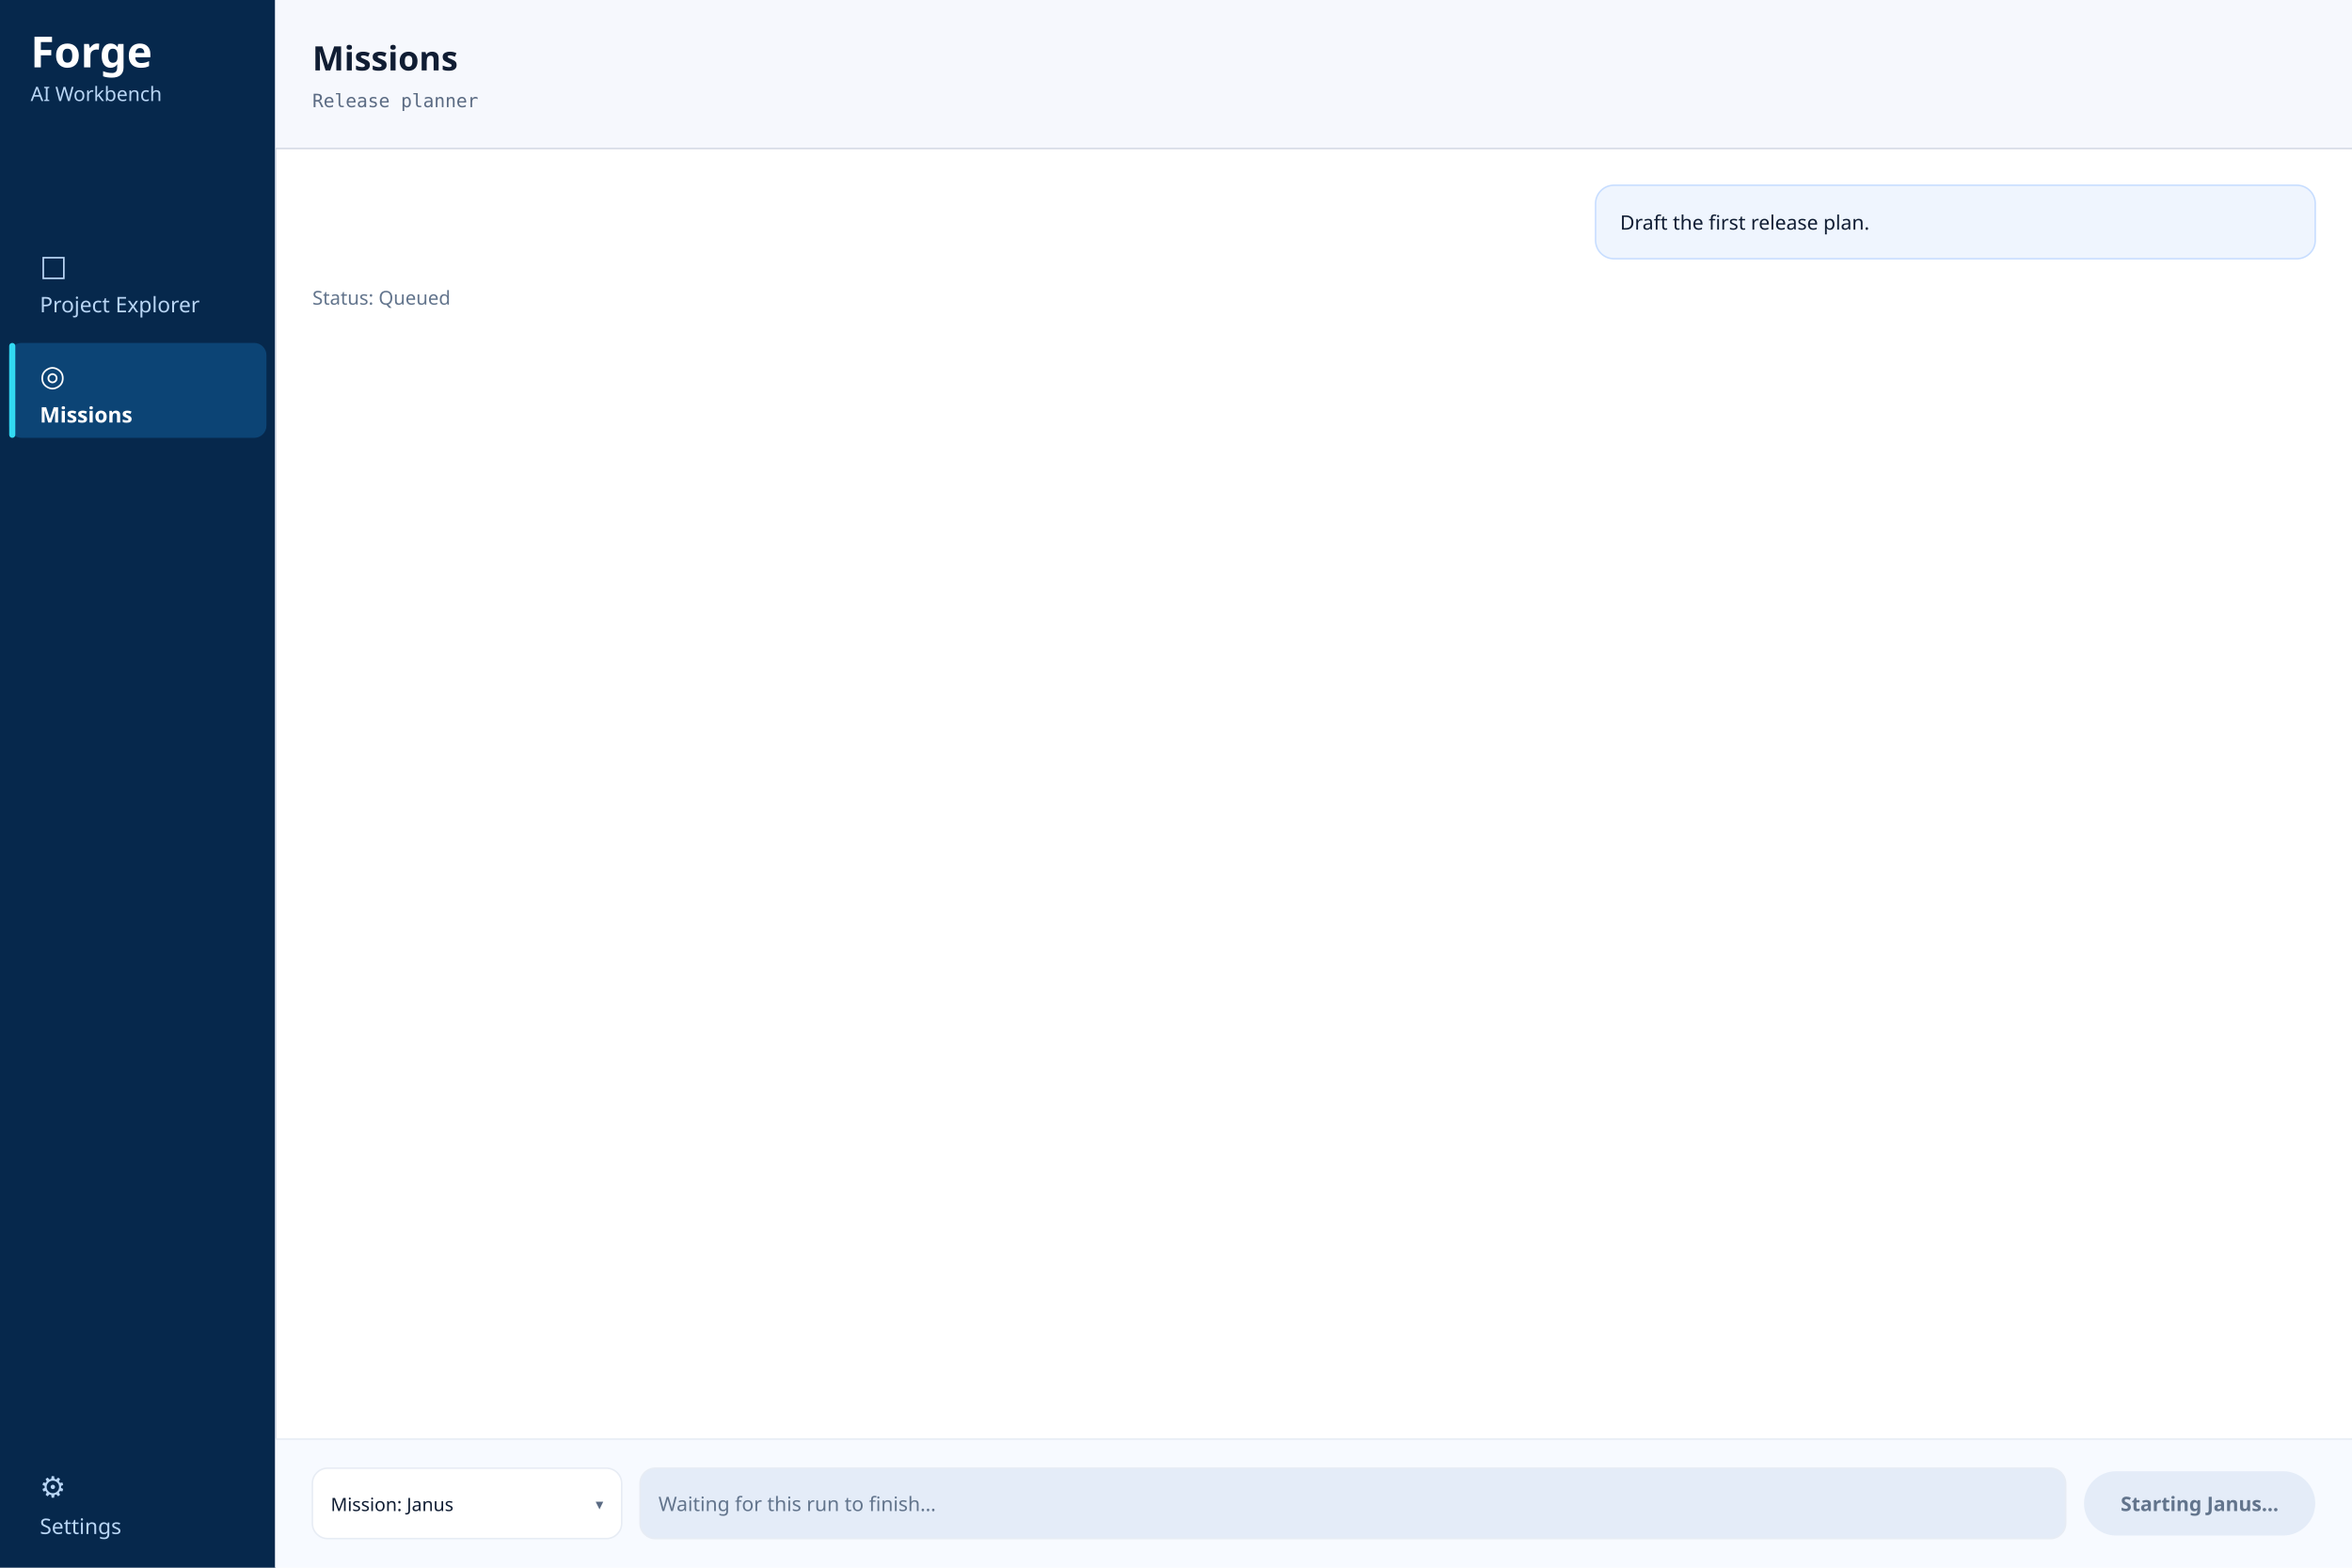
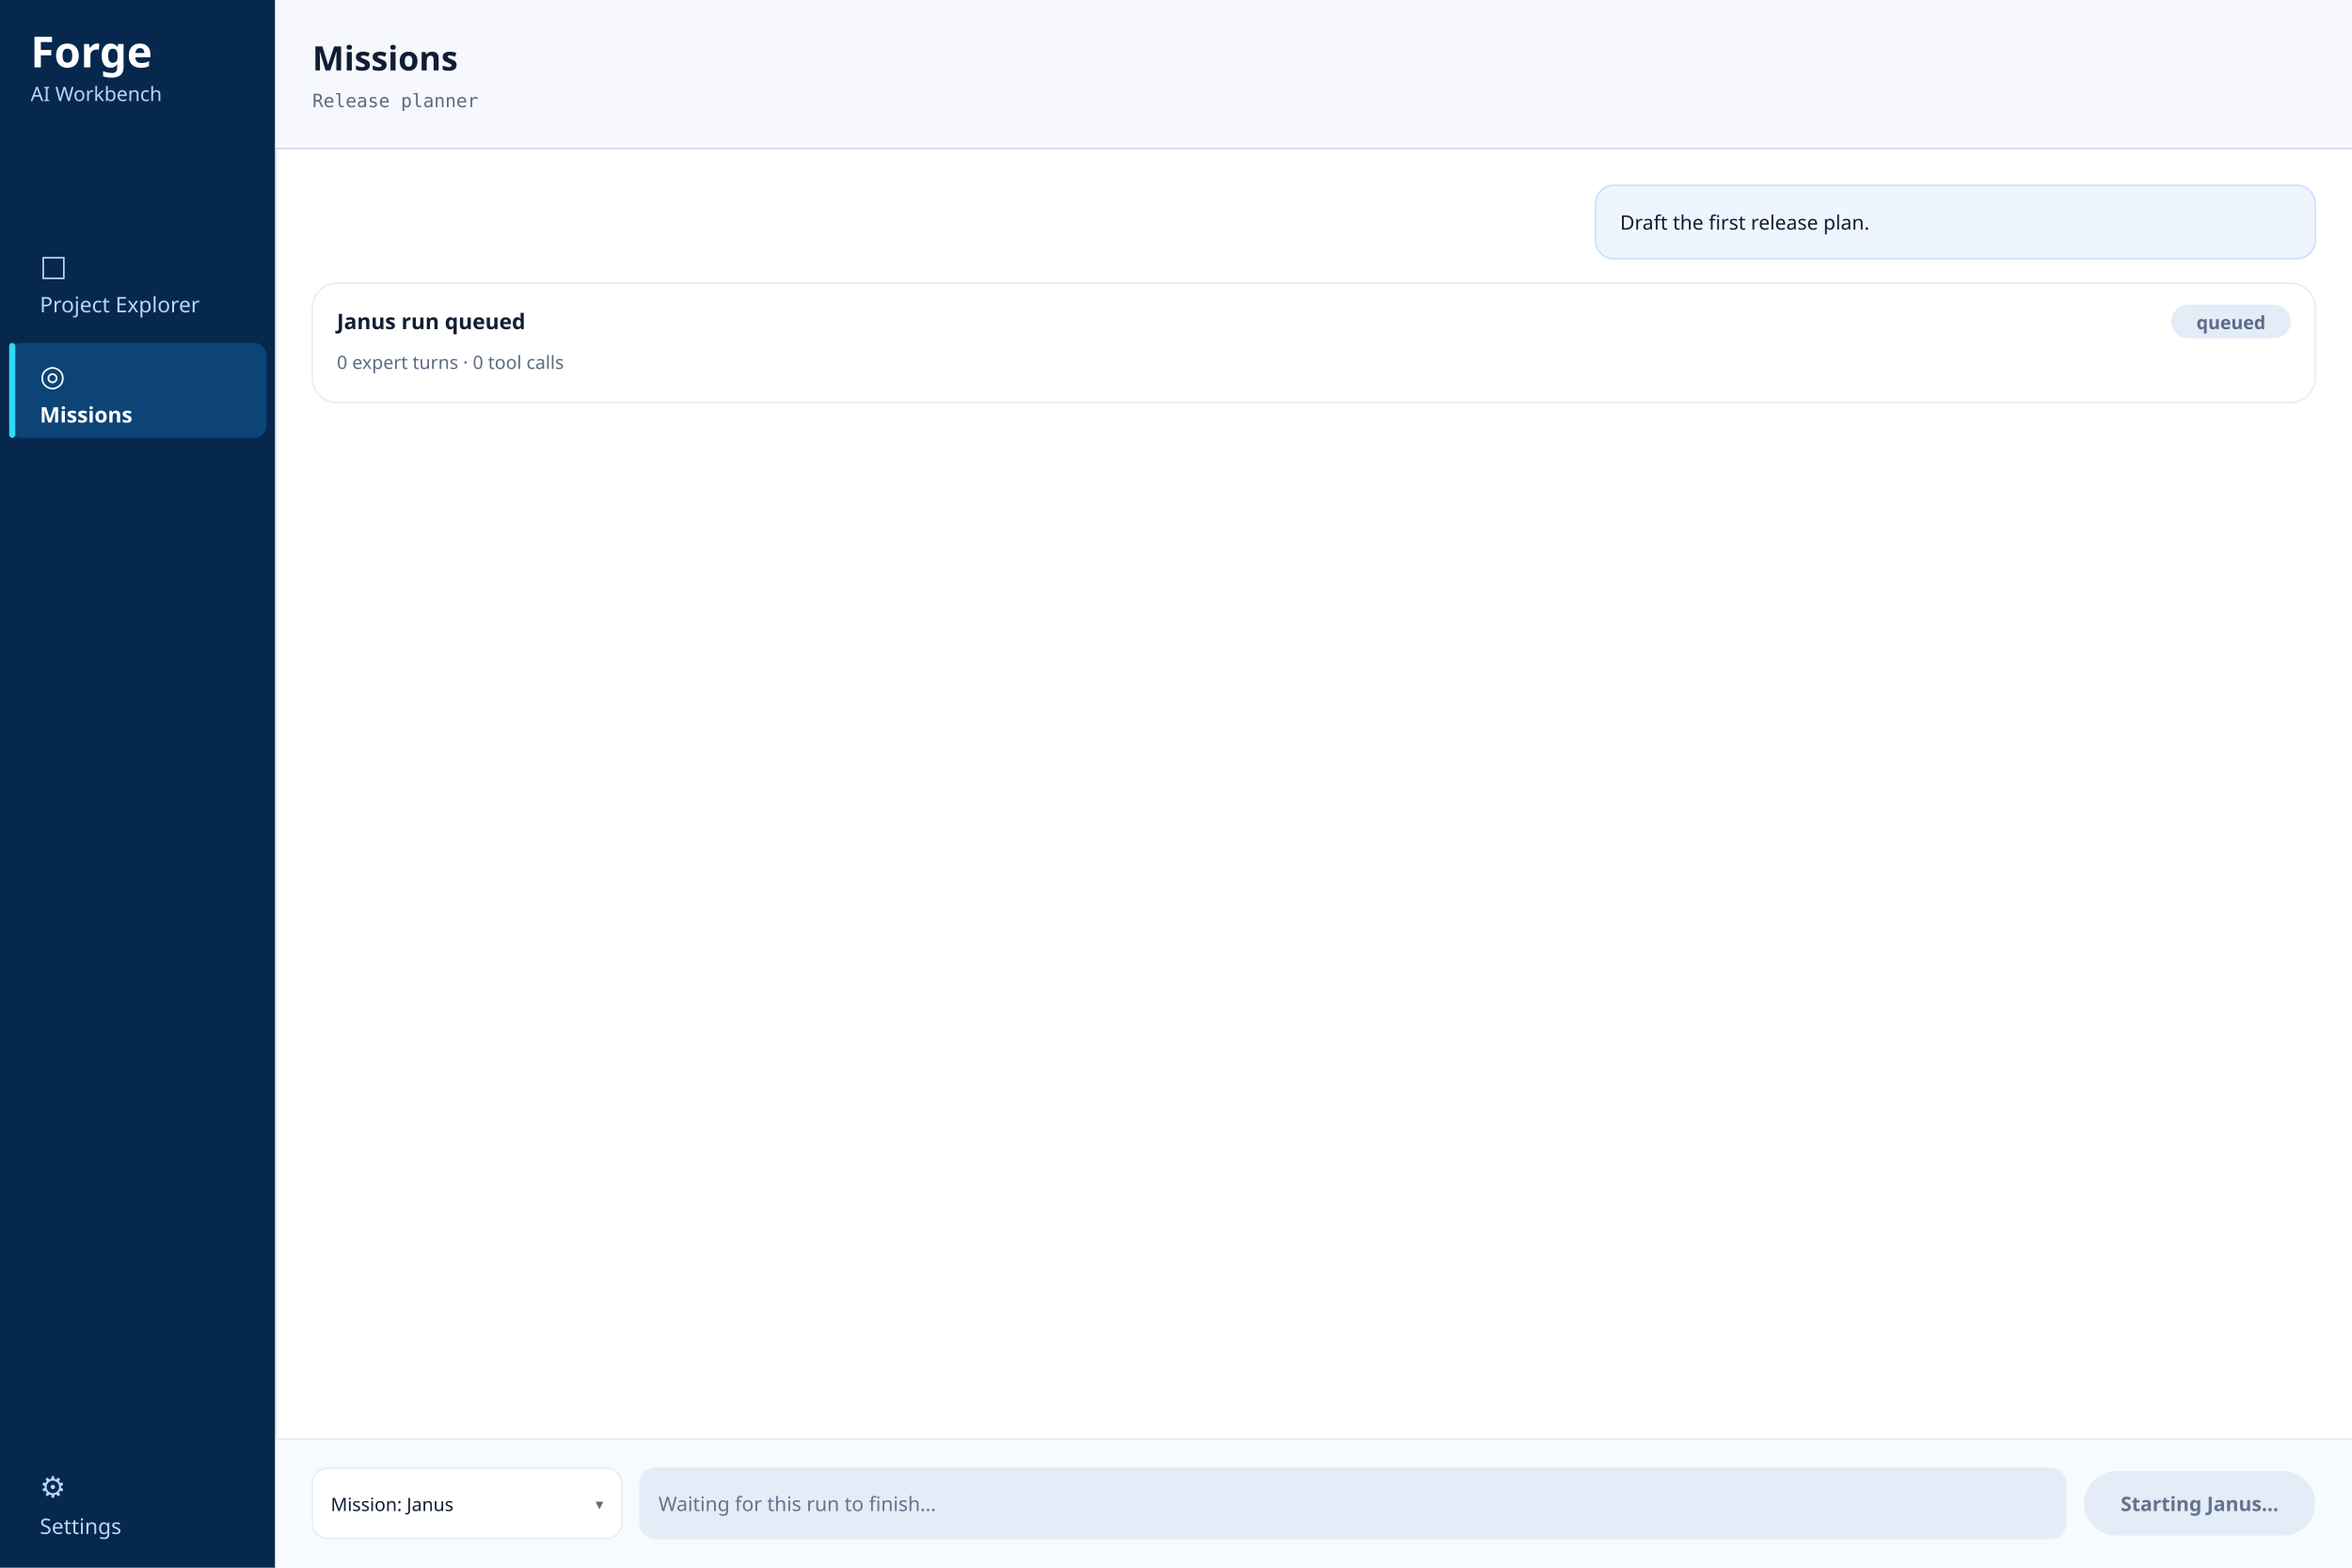
<svg xmlns="http://www.w3.org/2000/svg" viewBox="0 0 1536 1024" width="1536" height="1024" role="img">
  <rect x="0" y="0" width="1536" height="1024" fill="#f7faff" />
  <rect x="0" y="0" width="180" height="1024" fill="#06284c" />
  <text x="20" y="44" font-family="system-ui, sans-serif" font-size="28" font-weight="700" fill="#ffffff">Forge</text>
  <text x="20" y="66" font-family="system-ui, sans-serif" font-size="13" fill="#b9d6f5">AI Workbench</text>
  <text x="26" y="180" font-family="system-ui, sans-serif" font-size="19" fill="#b9d6f5">□</text>
  <text x="26" y="204" font-family="system-ui, sans-serif" font-size="14" fill="#b9d6f5">Project Explorer</text>
  <rect x="6" y="224" width="168" height="62" rx="8" fill="#0c4475" />
  <rect x="6" y="224" width="4" height="62" rx="2" fill="#32d9f2" />
  <text x="26" y="252" font-family="system-ui, sans-serif" font-size="19" fill="#ffffff">◎</text>
  <text x="26" y="276" font-family="system-ui, sans-serif" font-size="14" font-weight="600" fill="#ffffff">Missions</text>
  <text x="26" y="978" font-family="system-ui, sans-serif" font-size="19" fill="#b9d6f5">⚙</text>
  <text x="26" y="1002" font-family="system-ui, sans-serif" font-size="14" fill="#b9d6f5">Settings</text>
  <rect x="180" y="0" width="1356" height="1024" fill="#ffffff" />
  <line x1="180" y1="0" x2="180" y2="1024" stroke="#d5dae5" />
  <rect x="180" y="0" width="1356" height="97" fill="#f6f8fd" />
  <line x1="180" y1="97" x2="1536" y2="97" stroke="#d5dae5" />
  <text x="204" y="46" font-family="system-ui, sans-serif" font-size="22" font-weight="700" fill="#101d33">Missions</text>
  <text x="204" y="70" font-family="ui-monospace, monospace" font-size="12" fill="#5b6b83">Release planner</text>
  <rect x="1042" y="121" width="470" height="48" rx="12" fill="#eff5fe" stroke="#c7ddff" />
  <text x="1058" y="150.0" font-family="system-ui, sans-serif" font-size="13" fill="#101d33">Draft the first release plan.</text>
-   <text x="204" y="199" font-family="system-ui, sans-serif" font-size="12.5" fill="#62748c">Status: Queued</text>
+   <rect x="204" y="185" width="1308" height="78" rx="16" fill="#ffffff" stroke="#e7ecf4" />
+   <text x="220" y="215" font-family="system-ui, sans-serif" font-size="14" font-weight="600" fill="#101d33">Janus run queued</text>
+   <rect x="1418" y="199" width="78" height="22" rx="11" fill="#e4ecf8" />
+   <text x="1457.0" y="215" font-family="system-ui, sans-serif" font-size="12" font-weight="600" text-anchor="middle" fill="#5b6b83">queued</text>
+   <text x="220" y="241" font-family="system-ui, sans-serif" font-size="12" fill="#5b6b83">0 expert turns · 0 tool calls</text>
  <rect x="180" y="940" width="1356" height="84" fill="#f7faff" />
  <line x1="180" y1="940" x2="1536" y2="940" stroke="#e7ecf4" />
  <rect x="204" y="959.0" width="202" height="46" rx="10" fill="#ffffff" stroke="#e7ecf4" />
  <text x="216" y="987.0" font-family="system-ui, sans-serif" font-size="12" fill="#101d33">Mission: Janus</text>
  <text x="394" y="986.0" font-family="system-ui, sans-serif" font-size="10" text-anchor="end" fill="#5b6b83">▾</text>
  <rect x="418" y="959.0" width="931" height="46" rx="10" fill="#e4ecf8" stroke="#e7ecf4" />
  <text x="430" y="987.0" font-family="system-ui, sans-serif" font-size="13" fill="#62748c">Waiting for this run to finish…</text>
  <rect x="1361" y="961.0" width="151" height="42" rx="21.0" fill="#e4ecf8" />
  <text x="1436.5" y="987.0" font-family="system-ui, sans-serif" font-size="13" font-weight="600" text-anchor="middle" fill="#62748c">Starting Janus…</text>
</svg>
